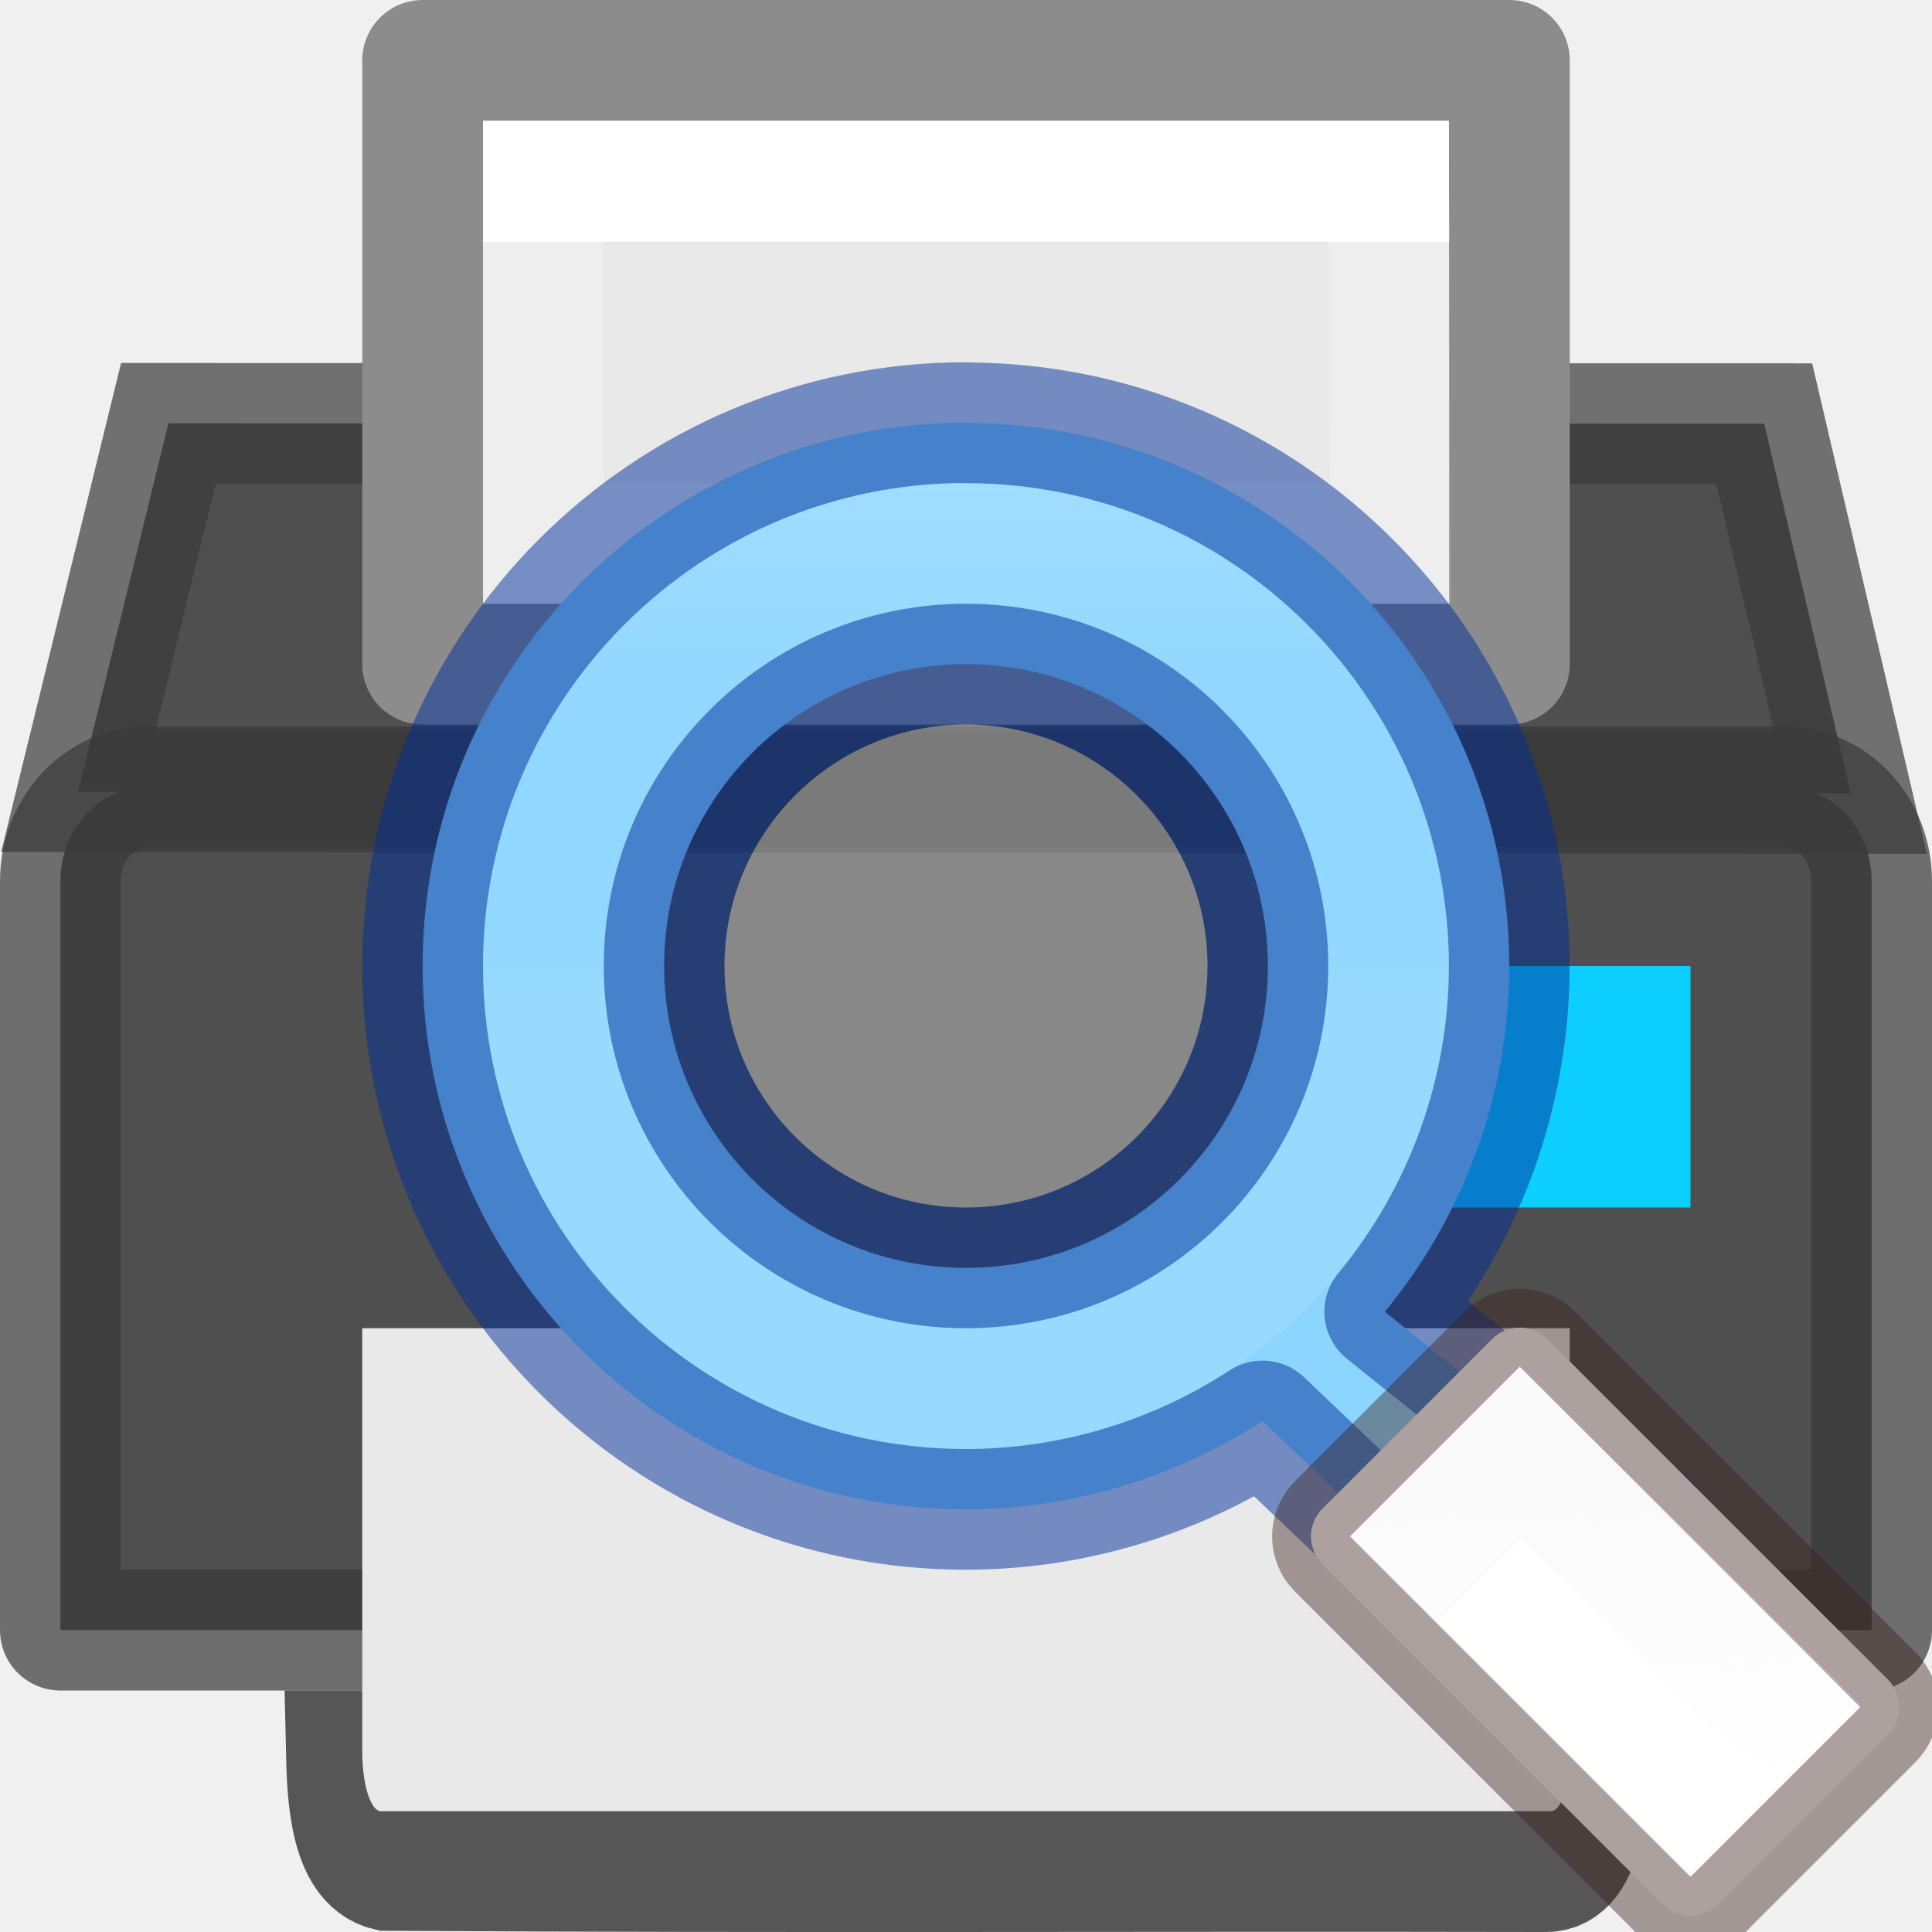
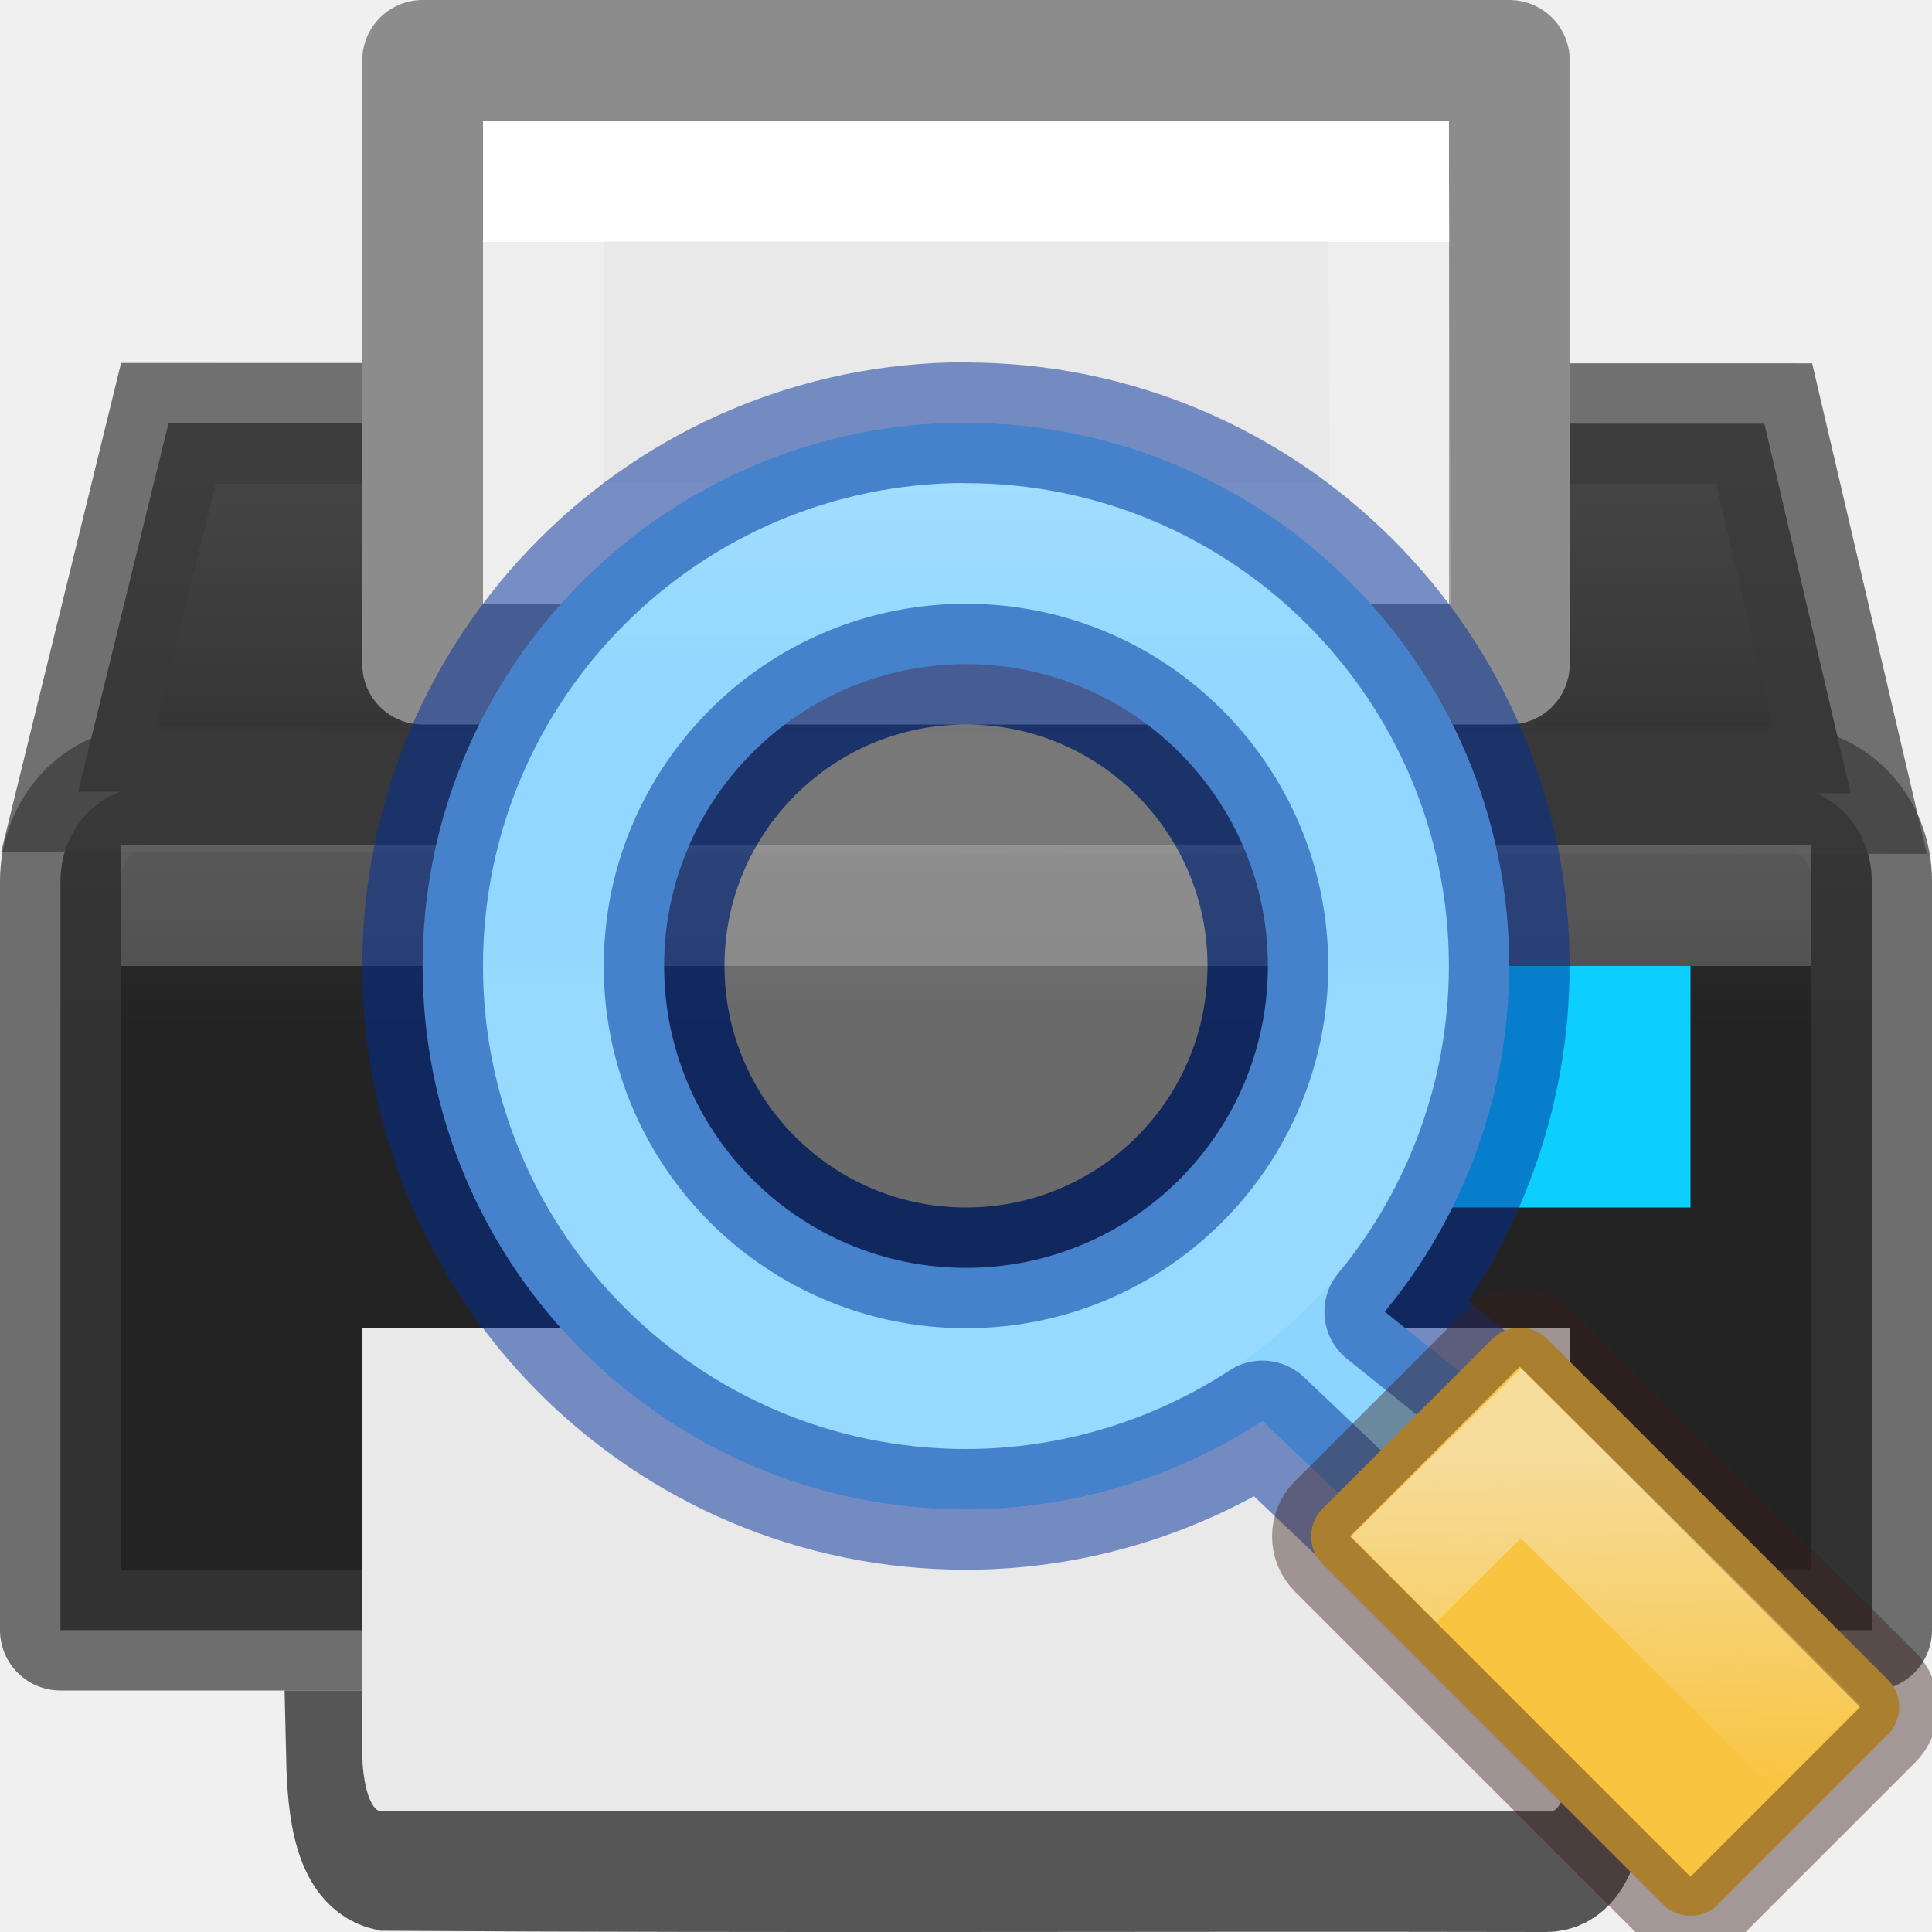
- <svg xmlns="http://www.w3.org/2000/svg" height="16" width="16">
-   <linearGradient id="a" gradientUnits="userSpaceOnUse" x1="13.573" x2="13.606" y1="12.088" y2="14.834">
-     <stop offset="0" stop-color="#f3f3f3" />
-     <stop offset="1" stop-color="#f3f3f3" stop-opacity="0" />
-   </linearGradient>
-   <linearGradient id="b" gradientUnits="userSpaceOnUse" x1="25.202" x2="25.202" y1="3.076" y2="8.245">
+ <svg xmlns="http://www.w3.org/2000/svg" height="16" viewBox="0 0 16 16" width="16">
+   <linearGradient id="a" gradientUnits="userSpaceOnUse" x1="25.202" x2="25.202" y1="3.076" y2="8.245">
    <stop offset="0" stop-color="#fff" />
    <stop offset=".508" stop-color="#fff" stop-opacity=".235" />
    <stop offset=".835" stop-color="#fff" stop-opacity=".157" />
    <stop offset="1" stop-color="#fff" stop-opacity=".392" />
+   </linearGradient>
+   <linearGradient id="b" gradientUnits="userSpaceOnUse" x1="13.573" x2="13.606" y1="12.088" y2="14.834">
+     <stop offset="0" stop-color="#f3f3f3" />
+     <stop offset="1" stop-color="#f3f3f3" stop-opacity="0" />
  </linearGradient>
  <linearGradient id="c" gradientTransform="matrix(.4054 0 0 .5135 .266 -2.324)" gradientUnits="userSpaceOnUse" x1="24.011" x2="24.011" y1="8.421" y2="29.842">
    <stop offset="0" stop-color="#fff" />
    <stop offset="0" stop-color="#fff" stop-opacity=".235" />
    <stop offset="1" stop-color="#fff" stop-opacity=".157" />
    <stop offset="1" stop-color="#fff" stop-opacity=".392" />
  </linearGradient>
+   <linearGradient id="d" gradientUnits="userSpaceOnUse" x1="33.5" x2="33.5" y1="8.5" y2=".5">
+     <stop offset="0" stop-color="#232323" />
+     <stop offset=".8" stop-color="#535353" />
+     <stop offset=".804" stop-color="#676767" />
+     <stop offset="1" stop-color="#676767" />
+   </linearGradient>
  <path d="m2.868 14.5c.008.36.03.914.342.99 3.3.02 6.28.003 9.58.01.34.015.353-.622.342-1z" fill="#505050" stroke="#565656" stroke-linecap="square" />
  <g stroke-linecap="round">
-     <path d="m.647 6.556.748-3.05 13.216.003.716 3.062z" fill="#4f4f4f" fill-rule="evenodd" />
-     <path d="m1.225 6.517h13.55c.402 0 .725.348.725.78v6.203h-15v-6.203c0-.432.323-.78.725-.78z" fill="#4f4f4f" />
+     <path d="m1.395 3.506-.748 3.051h.35c-.289.103-.496.394-.496.74v6.203h15v-6.203c0-.331-.19-.613-.459-.727h.285l-.715-3.061z" fill="url(#d)" />
    <path d="m1.225 6.517h13.55c.402 0 .725.348.725.78v6.203h-15v-6.203c0-.432.323-.78.725-.78z" fill="none" opacity=".71" stroke="#393939" stroke-linejoin="round" />
    <path d="m12 8h2v2h-2z" fill="#0cceff" />
-     <path d="m.647 6.556.748-3.05 13.216.003.716 3.062z" fill="none" opacity=".7" stroke="#393939" stroke-linecap="butt" />
  </g>
-   <g fill="#e9e9e9">
-     <path d="m13 11v3.506c0 .274-.07.494-.156.494h-9.688c-.086 0-.156-.22-.156-.494v-3.506z" />
-     <path d="m3.5.5h9v5h-9z" stroke="#8c8c8c" stroke-linejoin="round" />
-     <path d="m11.511 4.5h-7.011v-3h7z" fill="none" stroke="url(#c)" stroke-linecap="round" />
-   </g>
+   <path d="m.647 6.556.748-3.05 13.216.003.716 3.062z" fill="none" opacity=".7" stroke="#393939" />
+   <path d="m13 11v3.506c0 .274-.07.494-.156.494h-9.688c-.086 0-.156-.22-.156-.494v-3.506z" fill="#e9e9e9" />
+   <path d="m3.5.5h9v5h-9z" fill="#e9e9e9" stroke="#8c8c8c" stroke-linejoin="round" />
+   <path d="m11.511 4.5h-7.011v-3h7z" fill="none" stroke="url(#c)" stroke-linecap="round" />
+   <path d="m1 7h14v1h-14z" fill="#fff" opacity=".2" />
  <path d="m8 3.5c-2.485 0-4.5 2.015-4.5 4.5 0 2.485 2.015 4.5 4.5 4.5.872-.001 1.725-.256 2.455-.732l2.031 1.932c.003.002.005.004.008.006.016.017.051.036.105.033.055-.003.111-.028.148-.066l.879-.908v-.002c.068-.074.06-.117.02-.152-.001-.001-.001-.001-.002-.002l-2.176-1.746c.665-.805 1.03-1.817 1.031-2.861 0-2.485-2.015-4.5-4.5-4.5zm0 2c1.381 0 2.5 1.119 2.5 2.5s-1.119 2.5-2.5 2.5-2.5-1.119-2.5-2.5 1.119-2.5 2.5-2.5z" fill="#8cd5ff" />
  <path d="m8 3.5c-2.485 0-4.5 2.015-4.5 4.5 0 2.485 2.015 4.5 4.5 4.5.872-.001 1.725-.256 2.455-.732l2.031 1.932c.003.002.005.004.008.006.016.017.051.036.105.033.055-.003.111-.028.148-.066l.879-.908v-.002c.068-.074.06-.117.02-.152-.001-.001-.001-.001-.002-.002l-2.176-1.746c.665-.805 1.03-1.817 1.031-2.861 0-2.485-2.015-4.5-4.5-4.5zm0 2c1.381 0 2.5 1.119 2.5 2.5s-1.119 2.5-2.5 2.5-2.5-1.119-2.5-2.5 1.119-2.5 2.5-2.5z" fill="none" stroke="#002e99" stroke-linecap="round" stroke-linejoin="round" stroke-opacity=".502" />
-   <rect fill="url(#c)" height="2.633" rx=".323" transform="matrix(.7071068 .7071068 -.7071068 .7071068 0 0)" width="4.633" x="16.58" y="-1.219" />
-   <rect fill="url(#c)" height="2.633" rx=".323" stroke="#3d211b" stroke-opacity=".42" stroke-width=".646" transform="matrix(.7071068 .7071068 -.7071068 .7071068 0 0)" width="4.633" x="16.58" y="-1.219" />
-   <g fill="none">
-     <path d="m11.542 13.077 1.054-1.042 2.458 2.436" opacity=".5" stroke="url(#a)" />
-     <path d="m11.5 8a3.5 3.5 0 0 1 -3.5 3.5 3.5 3.5 0 0 1 -3.5-3.5 3.5 3.5 0 0 1 3.5-3.5 3.5 3.5 0 0 1 3.5 3.5z" opacity=".5" stroke="url(#b)" stroke-linecap="round" stroke-linejoin="round" stroke-opacity=".502" />
-   </g>
+   <rect fill="none" height="2.633" rx=".323" transform="matrix(.7071068 .7071068 -.7071068 .7071068 0 0)" width="4.633" x="16.58" y="-1.219" />
+   <rect fill="#f9c440" height="2.633" rx=".323" stroke="#3d211b" stroke-opacity=".42" stroke-width=".646" transform="matrix(.7071068 .7071068 -.7071068 .7071068 0 0)" width="4.633" x="16.58" y="-1.219" />
+   <path d="m11.542 13.077 1.054-1.042 2.458 2.436" fill="none" opacity=".5" stroke="url(#b)" />
+   <path d="m11.5 8a3.5 3.5 0 0 1 -3.5 3.5 3.5 3.5 0 0 1 -3.5-3.5 3.5 3.5 0 0 1 3.5-3.5 3.5 3.5 0 0 1 3.5 3.5z" style="opacity:.5;stroke-linecap:round;stroke-linejoin:round;stroke-opacity:.502;fill:none;stroke:url(#a)" />
  <circle cx="8" cy="8" fill="#fff" opacity=".321" r="2" />
</svg>
